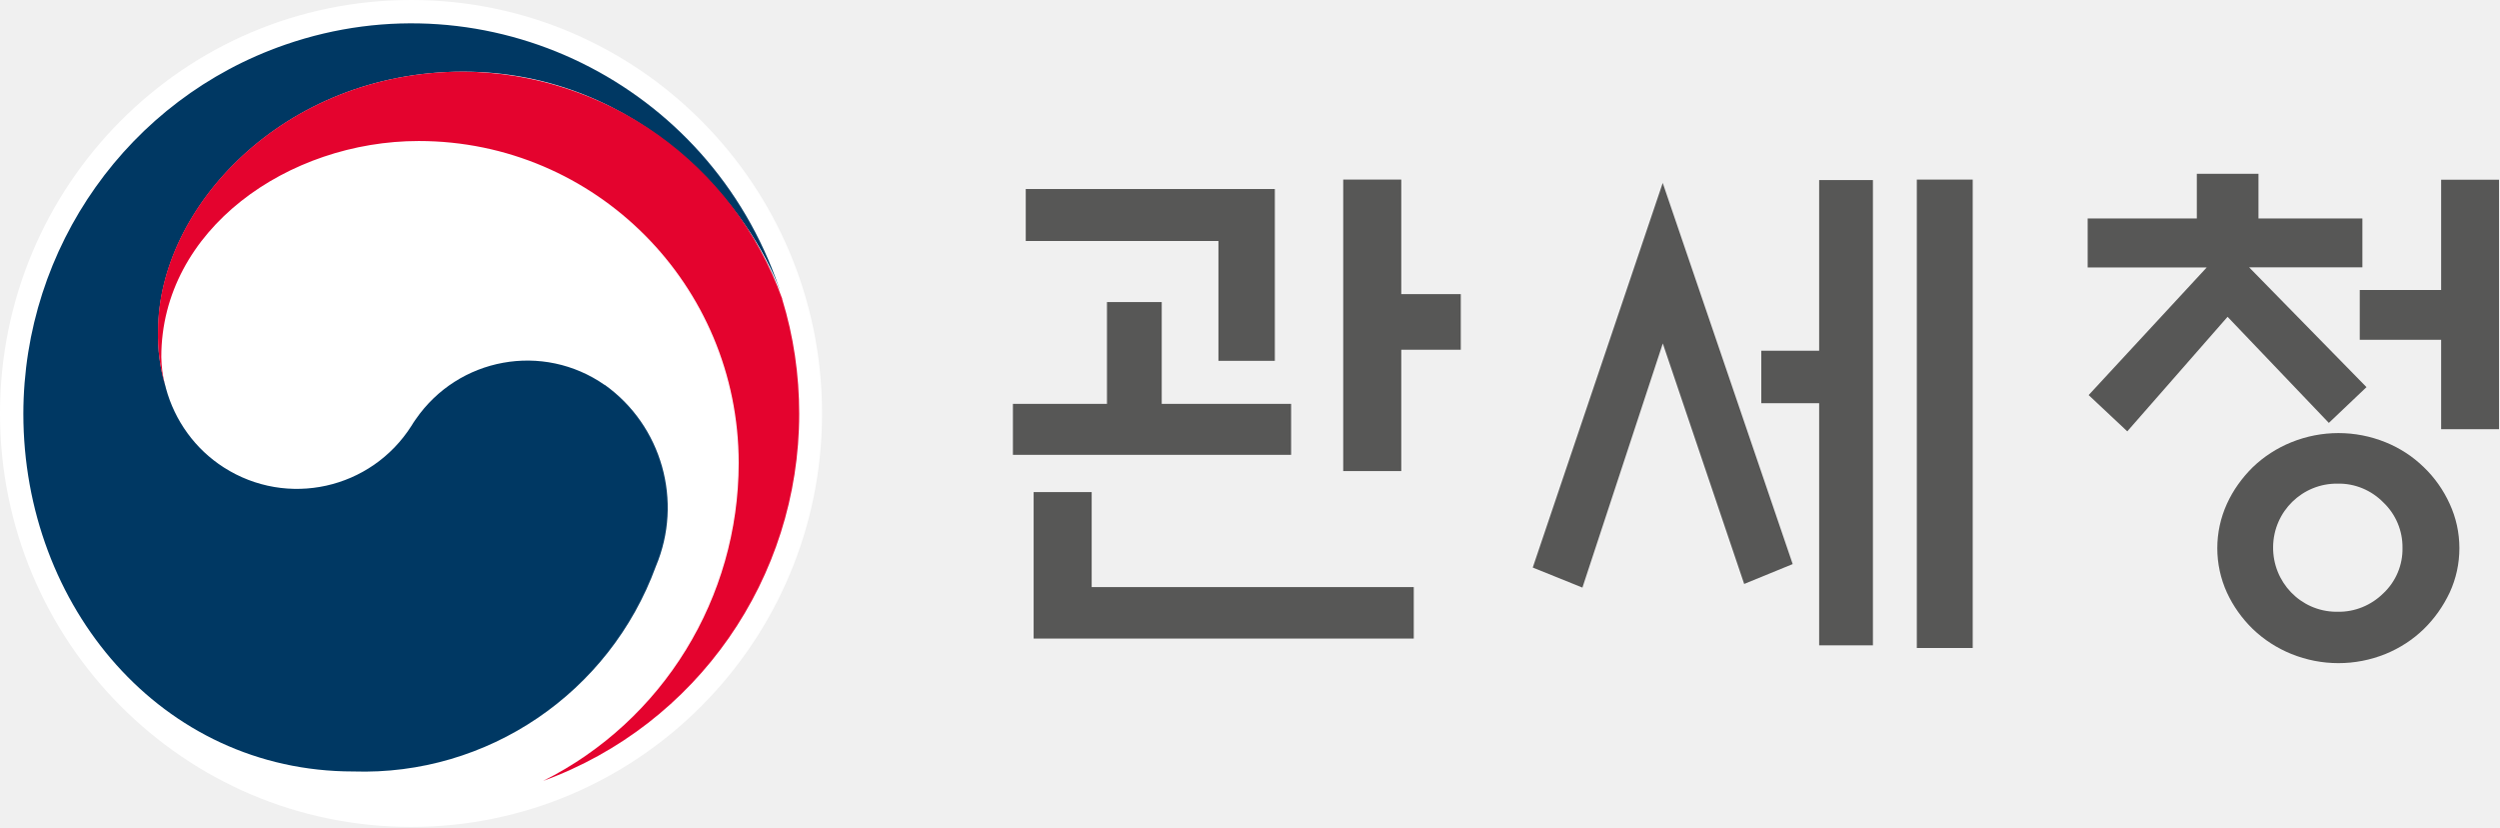
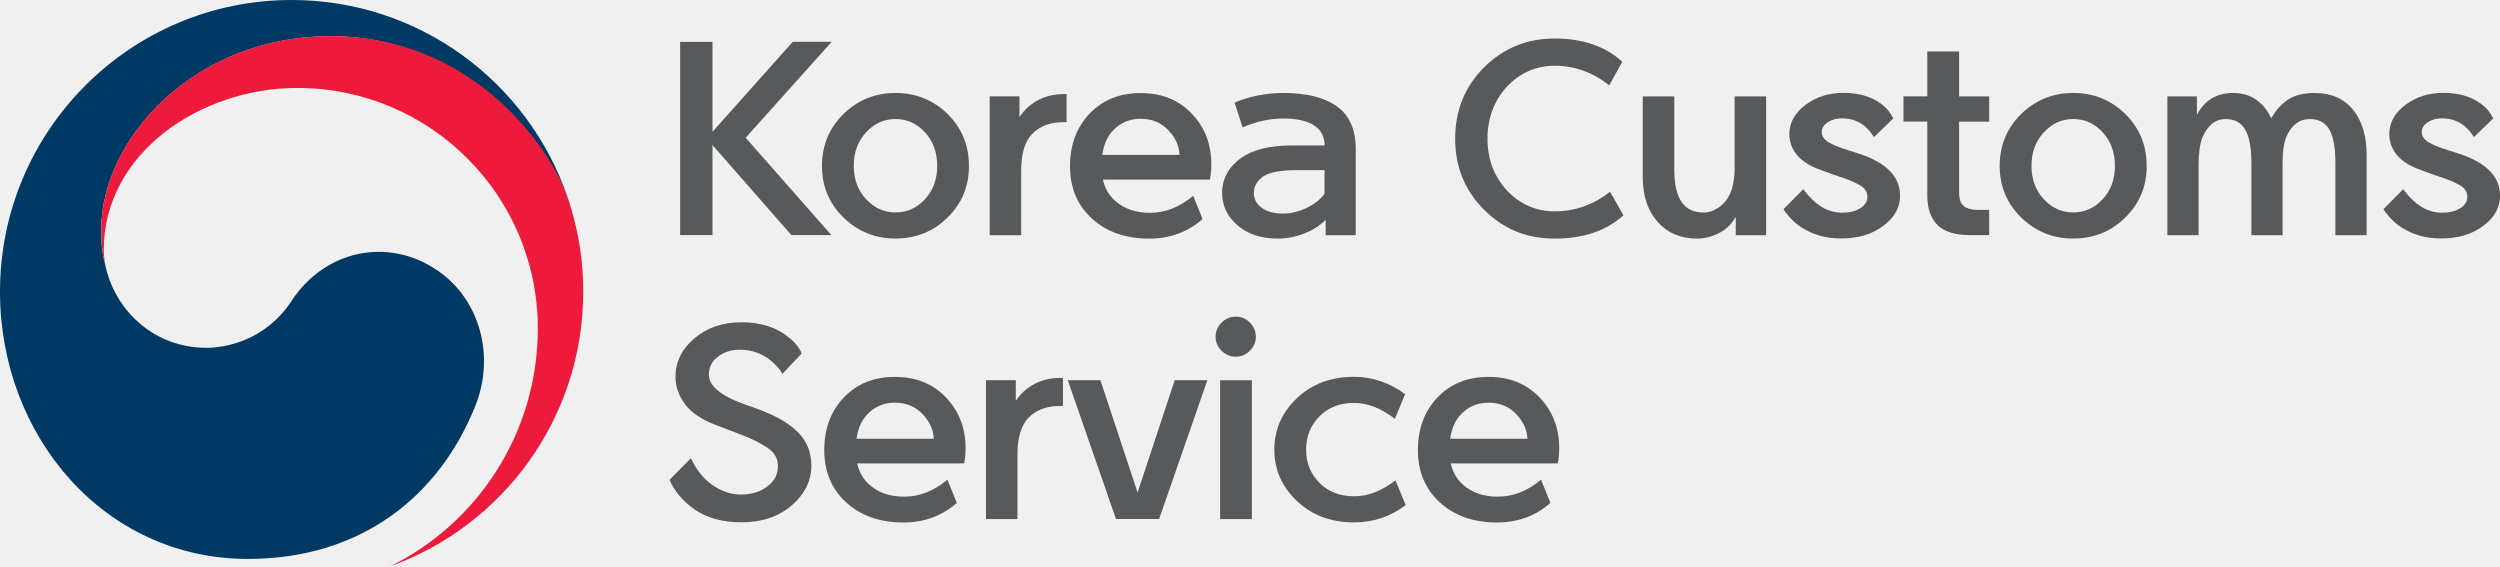
- <svg xmlns="http://www.w3.org/2000/svg" width="145" height="48" viewBox="0 0 145 48" fill="none">
-   <path d="M23.849 47.962C37.02 47.962 47.697 37.225 47.697 23.981C47.697 10.737 37.02 0 23.849 0C10.677 0 0 10.737 0 23.981C0 37.225 10.677 47.962 23.849 47.962Z" fill="white" />
-   <path d="M35.087 22.329C31.51 19.833 26.597 20.726 24.117 24.326C24.031 24.441 23.954 24.566 23.878 24.691C21.532 28.387 16.657 29.462 12.984 27.11C11.334 26.054 10.141 24.412 9.626 22.511L9.607 22.425C9.607 22.425 9.588 22.358 9.579 22.329C9.283 21.311 9.14 20.246 9.178 19.18C9.178 12.076 16.428 4.156 26.874 4.156C37.319 4.156 43.682 12.345 45.266 16.895C45.237 16.819 45.218 16.732 45.189 16.655C41.135 4.819 28.314 -1.479 16.552 2.591C7.47 5.731 1.365 14.332 1.355 23.999C1.355 35.174 9.369 44.745 20.492 44.745C28.276 45.004 35.354 40.214 38.054 32.85C39.647 29.078 38.407 24.691 35.087 22.319" fill="#003863" />
-   <path d="M45.389 17.337C42.566 9.475 35.172 4.214 26.864 4.156C16.418 4.156 9.168 12.067 9.168 19.171C9.139 20.236 9.273 21.302 9.569 22.32C9.435 21.791 9.368 21.244 9.359 20.707C9.359 13.305 16.723 8.179 24.297 8.179C34.543 8.179 42.861 16.531 42.861 26.851C42.861 34.665 38.473 41.807 31.519 45.292C40.429 42.047 46.372 33.532 46.372 24C46.372 21.744 46.047 19.497 45.38 17.337" fill="#E4032E" />
-   <path d="M81.306 27.322H77.938V10.416H81.306V17.059H84.759V20.285H81.306V27.322ZM63.343 28.541V34.051H82.031V37.037H59.975V28.541H63.343ZM70.698 20.928V13.978H59.517V10.963H73.97V20.928H70.698ZM74.914 23.424V26.381H58.773V23.424H64.23V17.52H67.407V23.424H74.924H74.914Z" fill="#575756" />
-   <path d="M111.22 10.416H114.463V37.584H111.22V10.416ZM105.553 10.445H108.673V37.43H105.553V23.386H102.195V20.342H105.553V10.445ZM96.472 10.598L104.017 32.717L101.203 33.869L96.481 19.92L91.817 34.08L88.936 32.918L96.481 10.598H96.472Z" fill="#575756" />
-   <path d="M141.643 24.883V19.709H136.921V16.819H141.643V10.426H145.001V24.893H141.643V24.883ZM139.401 31.767C139.41 30.778 139.01 29.827 138.294 29.146C137.598 28.435 136.644 28.032 135.642 28.051C133.601 28.023 131.922 29.654 131.893 31.709C131.865 33.763 133.486 35.453 135.528 35.482C135.566 35.482 135.604 35.482 135.642 35.482C136.634 35.501 137.588 35.107 138.294 34.407C139.019 33.725 139.42 32.765 139.401 31.776M142.702 31.795C142.702 32.688 142.511 33.562 142.139 34.368C141.767 35.155 141.261 35.875 140.641 36.48C140.002 37.104 139.239 37.594 138.418 37.93C136.663 38.64 134.707 38.64 132.952 37.93C132.122 37.594 131.359 37.104 130.71 36.48C130.09 35.875 129.575 35.155 129.213 34.368C128.469 32.736 128.469 30.855 129.213 29.223C129.575 28.426 130.09 27.715 130.71 27.101C131.359 26.477 132.122 25.987 132.952 25.651C134.707 24.941 136.663 24.941 138.418 25.651C139.248 25.987 140.002 26.477 140.641 27.101C141.271 27.706 141.776 28.426 142.139 29.223C142.511 30.029 142.702 30.902 142.702 31.795ZM121.133 15.504V12.672H127.467V10.08H131.044V12.672H137.073V15.504H130.501L137.312 22.454L135.127 24.528L129.251 18.375L123.432 25.018L121.19 22.915L128.039 15.514H121.133V15.504Z" fill="#575756" />
+ <svg xmlns="http://www.w3.org/2000/svg" width="212" height="48" viewBox="0 0 212 48" fill="none">
+   <g clip-path="url(#clip0_3433_102217)">
+     <path d="M37.05 22.907C32.884 20.074 27.544 21.227 24.743 25.491C22.401 29.052 18.869 29.494 17.499 29.494C13.039 29.494 9.989 26.355 9.085 23.112C9.077 23.08 9.069 23.052 9.061 23.023C9.053 22.987 9.041 22.951 9.029 22.915C8.675 21.561 8.587 20.914 8.587 19.475C8.587 11.711 16.55 3.07 28.018 3.07C39.485 3.07 46.481 12.012 48.212 16.983C48.184 16.895 48.156 16.81 48.128 16.718C44.797 6.989 35.58 0 24.731 0C11.074 0 0 11.072 0 24.731C0 36.944 8.808 47.397 21.022 47.397C30.762 47.397 37.312 41.936 40.313 34.405C41.96 30.285 40.795 25.447 37.054 22.903" fill="#003964" />
+     <path d="M48.373 17.458C46.93 12.611 40.16 3.062 28.021 3.062C16.55 3.062 8.59 11.703 8.59 19.467C8.59 20.906 8.678 21.557 9.032 22.911C8.883 22.32 8.803 21.726 8.803 21.147C8.803 13.065 16.899 7.459 25.216 7.459C36.479 7.459 45.608 16.59 45.608 27.854C45.608 36.683 40.529 44.327 33.144 47.996V48.004C42.663 44.556 49.457 35.442 49.457 24.736C49.457 22.204 49.12 19.969 48.368 17.458" fill="#ED1A3B" />
+     <path d="M60.416 11.178L67.227 3.547H70.525L63.233 11.681L70.501 19.935H67.11L60.42 12.304V19.935H57.676V3.551H60.42V11.182L60.416 11.178Z" fill="#58595B" />
+     <path d="M75.935 20.228C74.219 20.228 72.749 19.634 71.531 18.448C70.31 17.263 69.703 15.8 69.703 14.068C69.703 12.336 70.314 10.853 71.531 9.663C72.749 8.478 74.219 7.883 75.935 7.883C77.651 7.883 79.141 8.478 80.351 9.663C81.56 10.853 82.167 12.319 82.167 14.068C82.167 15.816 81.56 17.263 80.351 18.448C79.138 19.638 77.667 20.228 75.935 20.228ZM75.935 18.014C76.915 18.014 77.747 17.64 78.438 16.893C79.129 16.145 79.475 15.205 79.475 14.064C79.475 12.922 79.129 11.978 78.438 11.222C77.747 10.467 76.915 10.093 75.935 10.093C74.955 10.093 74.143 10.471 73.444 11.222C72.745 11.978 72.399 12.922 72.399 14.064C72.399 15.205 72.749 16.145 73.444 16.893C74.143 17.64 74.971 18.014 75.935 18.014Z" fill="#58595B" />
+     <path d="M83.926 19.94V8.169H86.453V9.926C86.839 9.347 87.313 8.901 87.872 8.579C88.547 8.178 89.338 7.977 90.254 7.977H90.447V10.36H90.158C89.053 10.36 88.169 10.697 87.51 11.372C86.899 12.031 86.594 13.056 86.594 14.455V19.944H83.922L83.926 19.94Z" fill="#58595B" />
+     <path d="M93.527 15.229C93.688 15.952 94.025 16.543 94.539 17.009C95.295 17.7 96.287 18.046 97.525 18.046C98.823 18.046 100.044 17.564 101.181 16.603L101.977 18.576C100.711 19.682 99.2 20.236 97.452 20.236C95.463 20.236 93.848 19.67 92.603 18.54C91.361 17.411 90.738 15.928 90.738 14.1C90.738 12.271 91.293 10.8 92.398 9.635C93.507 8.473 94.949 7.891 96.729 7.891C98.509 7.891 99.936 8.469 101.049 9.623C102.162 10.78 102.72 12.215 102.72 13.931C102.72 14.397 102.68 14.831 102.6 15.229H93.527ZM93.479 13.131H100.024C99.992 12.36 99.67 11.66 99.06 11.025C98.449 10.39 97.673 10.073 96.725 10.073C95.777 10.073 94.969 10.418 94.343 11.11C93.876 11.624 93.587 12.299 93.475 13.131H93.479Z" fill="#58595B" />
+     <path d="M109.531 12.336H112.324C112.324 11.58 112.022 11.013 111.42 10.628C110.817 10.242 109.957 10.049 108.832 10.049H108.76C107.699 10.049 106.57 10.298 105.368 10.796L104.693 8.703C105.927 8.172 107.293 7.899 108.784 7.883H108.832C110.805 7.883 112.32 8.265 113.38 9.028C114.441 9.792 114.968 10.997 114.968 12.649V19.943H112.416V18.645C111.918 19.143 111.303 19.533 110.576 19.811C109.845 20.092 109.105 20.232 108.35 20.232C106.956 20.232 105.819 19.859 104.947 19.115C104.071 18.368 103.637 17.451 103.637 16.358C103.637 15.157 104.183 14.16 105.272 13.372C106.269 12.681 107.687 12.336 109.531 12.336ZM108.808 18.11C109.499 18.11 110.178 17.942 110.853 17.604C111.528 17.267 112.014 16.873 112.32 16.427V14.429H109.937C108.591 14.429 107.651 14.606 107.12 14.96C106.59 15.346 106.325 15.812 106.325 16.354C106.325 16.869 106.546 17.291 106.988 17.616C107.43 17.946 108.032 18.11 108.804 18.11H108.808Z" fill="#58595B" />
+     <path d="M131.84 17.922C133.556 17.922 135.119 17.367 136.533 16.262L137.667 18.26C136.208 19.574 134.263 20.233 131.844 20.233C129.426 20.233 127.489 19.417 125.853 17.789C124.218 16.162 123.398 14.152 123.398 11.761C123.398 9.37 124.218 7.337 125.853 5.709C127.489 4.081 129.486 3.266 131.844 3.266C134.203 3.266 136.144 3.925 137.57 5.239L136.461 7.236C135.067 6.131 133.524 5.576 131.84 5.576C130.285 5.576 128.943 6.155 127.822 7.308C126.701 8.53 126.139 10.013 126.139 11.761C126.139 13.509 126.701 14.988 127.822 16.19C128.947 17.347 130.285 17.922 131.84 17.922Z" fill="#58595B" />
+     <path d="M147.096 14.091V8.172H149.768V19.943H147.192V18.38C146.871 18.958 146.437 19.4 145.894 19.702C145.251 20.055 144.588 20.232 143.897 20.232C142.515 20.232 141.406 19.758 140.566 18.814C139.723 17.865 139.305 16.599 139.305 15.012V8.176H141.977V14.337C141.977 15.586 142.182 16.515 142.591 17.118C143.001 17.72 143.628 18.022 144.48 18.022C144.914 18.022 145.336 17.877 145.754 17.588C146.172 17.299 146.493 16.905 146.718 16.406C146.975 15.828 147.104 15.06 147.104 14.095L147.096 14.091Z" fill="#58595B" />
+     <path d="M151.234 17.749L152.918 16.041C153.384 16.684 153.898 17.182 154.457 17.532C155.003 17.87 155.586 18.038 156.213 18.038C156.84 18.038 157.334 17.914 157.74 17.665C158.149 17.416 158.354 17.09 158.354 16.688C158.354 16.286 158.157 15.969 157.764 15.736C157.37 15.503 156.892 15.29 156.333 15.097C155.69 14.888 155.035 14.655 154.36 14.397C153.46 14.076 152.801 13.654 152.375 13.136C151.95 12.613 151.737 12.026 151.737 11.367C151.737 10.403 152.191 9.583 153.095 8.9C154.003 8.217 155.072 7.875 156.309 7.875C157.623 7.875 158.7 8.188 159.536 8.815C159.97 9.137 160.307 9.547 160.548 10.041L158.913 11.629C158.688 11.259 158.431 10.953 158.141 10.712C157.611 10.262 156.964 10.037 156.193 10.037C155.727 10.037 155.325 10.15 154.987 10.375C154.65 10.6 154.481 10.873 154.481 11.194C154.481 11.532 154.67 11.817 155.047 12.05C155.425 12.284 155.984 12.513 156.719 12.738C156.992 12.818 157.298 12.915 157.635 13.027C158.772 13.397 159.64 13.879 160.235 14.47C160.829 15.065 161.127 15.776 161.127 16.612C161.127 17.592 160.653 18.436 159.708 19.152C158.76 19.867 157.567 20.221 156.124 20.221C154.887 20.221 153.806 19.931 152.878 19.353C152.251 18.983 151.704 18.444 151.242 17.741L151.234 17.749Z" fill="#58595B" />
+     <path d="M166.131 4.371V8.173H168.683V10.315H166.131V16.307C166.131 16.886 166.268 17.279 166.541 17.484C166.814 17.693 167.2 17.798 167.694 17.798H168.683V19.94H167.071C165.806 19.94 164.882 19.654 164.303 19.084C163.724 18.513 163.435 17.677 163.435 16.568V10.311H161.414V8.169H163.435V4.367H166.131V4.371Z" fill="#58595B" />
+     <path d="M175.806 20.228C174.091 20.228 172.62 19.634 171.402 18.448C170.181 17.263 169.574 15.8 169.574 14.068C169.574 12.336 170.185 10.853 171.402 9.663C172.62 8.478 174.091 7.883 175.806 7.883C177.522 7.883 179.013 8.478 180.222 9.663C181.431 10.853 182.038 12.319 182.038 14.068C182.038 15.816 181.431 17.263 180.222 18.448C179.013 19.638 177.538 20.228 175.806 20.228ZM175.806 18.014C176.783 18.014 177.618 17.64 178.309 16.893C179.001 16.145 179.346 15.205 179.346 14.064C179.346 12.922 179.001 11.978 178.309 11.222C177.618 10.467 176.787 10.093 175.806 10.093C174.826 10.093 174.014 10.471 173.315 11.222C172.616 11.978 172.27 12.922 172.27 14.064C172.27 15.205 172.62 16.145 173.315 16.893C174.014 17.64 174.842 18.014 175.806 18.014Z" fill="#58595B" />
+     <path d="M196.309 7.887C197.687 7.887 198.764 8.361 199.536 9.305C200.307 10.254 200.689 11.52 200.689 13.107V19.943H198.041V13.782C198.041 12.533 197.872 11.604 197.535 11.001C197.197 10.399 196.643 10.097 195.875 10.097C195.425 10.097 195.031 10.226 194.698 10.483C194.36 10.74 194.087 11.118 193.878 11.616C193.669 12.131 193.565 12.854 193.565 13.782V19.943H190.917V13.782C190.917 12.533 190.744 11.604 190.399 11.001C190.053 10.399 189.503 10.097 188.751 10.097C188.301 10.097 187.915 10.226 187.598 10.483C187.277 10.74 187.003 11.118 186.778 11.616C186.553 12.195 186.441 12.963 186.441 13.927V13.903V19.943H183.793V8.172H186.296V9.735C186.955 8.502 187.972 7.883 189.354 7.883C190.829 7.883 191.913 8.598 192.605 10.025C193.006 9.318 193.489 8.787 194.059 8.425C194.63 8.064 195.377 7.883 196.309 7.883V7.887Z" fill="#58595B" />
+     <path d="M202.109 17.749L203.793 16.041C204.259 16.684 204.769 17.182 205.332 17.532C205.878 17.87 206.465 18.038 207.088 18.038C207.711 18.038 208.209 17.914 208.615 17.665C209.024 17.416 209.229 17.09 209.229 16.688C209.229 16.286 209.032 15.969 208.639 15.736C208.245 15.503 207.767 15.29 207.208 15.097C206.565 14.888 205.91 14.655 205.235 14.397C204.335 14.076 203.676 13.654 203.25 13.136C202.825 12.613 202.612 12.026 202.612 11.367C202.612 10.403 203.066 9.583 203.97 8.9C204.874 8.217 205.947 7.875 207.184 7.875C208.498 7.875 209.575 8.188 210.411 8.815C210.845 9.137 211.182 9.547 211.423 10.041L209.788 11.629C209.563 11.259 209.306 10.953 209.016 10.712C208.486 10.262 207.839 10.037 207.068 10.037C206.602 10.037 206.2 10.15 205.866 10.375C205.529 10.6 205.36 10.873 205.36 11.194C205.36 11.532 205.549 11.817 205.927 12.05C206.304 12.284 206.863 12.513 207.598 12.738C207.871 12.818 208.177 12.915 208.514 13.027C209.651 13.397 210.519 13.879 211.114 14.47C211.708 15.065 212.006 15.776 212.006 16.612C212.006 17.592 211.532 18.436 210.587 19.152C209.639 19.867 208.446 20.221 207.003 20.221C205.77 20.221 204.685 19.931 203.757 19.353C203.13 18.983 202.584 18.444 202.121 17.741L202.109 17.749Z" fill="#58595B" />
+     <path d="M56.778 40.687L58.582 38.858C59.08 39.887 59.695 40.646 60.434 41.145C61.221 41.675 62.021 41.94 62.841 41.94C63.709 41.94 64.444 41.715 65.055 41.265C65.665 40.815 65.971 40.228 65.971 39.509C65.971 38.866 65.661 38.347 65.043 37.946C64.424 37.544 63.757 37.206 63.033 36.933C62.31 36.66 61.559 36.37 60.771 36.065C59.522 35.599 58.626 35.004 58.087 34.273C57.549 33.541 57.28 32.77 57.28 31.95C57.28 30.684 57.818 29.595 58.891 28.686C59.964 27.782 61.29 27.328 62.861 27.328C64.512 27.328 65.854 27.754 66.879 28.602C67.409 29.02 67.779 29.478 67.984 29.973L66.348 31.704C66.204 31.415 65.939 31.094 65.553 30.74C64.765 30.017 63.821 29.655 62.712 29.655C62.021 29.655 61.418 29.848 60.896 30.234C60.374 30.619 60.112 31.134 60.112 31.773C60.112 32.753 61.177 33.609 63.315 34.349C63.7 34.477 64.102 34.622 64.516 34.783C65.943 35.33 67.015 35.972 67.731 36.72C68.446 37.467 68.803 38.384 68.803 39.477C68.803 40.775 68.249 41.9 67.144 42.849C66.039 43.809 64.617 44.291 62.885 44.291C61.282 44.291 59.956 43.93 58.915 43.21C57.903 42.503 57.191 41.663 56.773 40.682L56.778 40.687Z" fill="#58595B" />
+     <path d="M72.687 39.299C72.848 40.023 73.185 40.617 73.7 41.08C74.455 41.771 75.447 42.116 76.685 42.116C77.983 42.116 79.204 41.634 80.341 40.674L81.137 42.647C79.871 43.752 78.36 44.307 76.613 44.307C74.624 44.307 73.008 43.74 71.763 42.611C70.521 41.477 69.898 39.998 69.898 38.17C69.898 36.341 70.453 34.87 71.558 33.705C72.667 32.544 74.109 31.961 75.889 31.961C77.669 31.961 79.096 32.54 80.209 33.693C81.322 34.85 81.88 36.285 81.88 38.001C81.88 38.467 81.84 38.901 81.76 39.299H72.687ZM72.639 37.205H79.184C79.152 36.434 78.831 35.734 78.22 35.1C77.609 34.465 76.834 34.147 75.885 34.147C74.937 34.147 74.129 34.493 73.503 35.184C73.037 35.698 72.747 36.373 72.635 37.205H72.639Z" fill="#58595B" />
+     <path d="M83.613 44.011V32.24H86.141V33.996C86.526 33.417 87.001 32.971 87.559 32.65C88.234 32.248 89.026 32.047 89.942 32.047H90.135V34.43H89.845C88.74 34.43 87.856 34.768 87.198 35.443C86.587 36.102 86.281 37.127 86.281 38.525V44.015H83.609L83.613 44.011Z" fill="#58595B" />
+     <path d="M96.461 41.775L99.616 32.242H102.384L98.294 44.013H94.637L90.547 32.242H93.315L96.469 41.775H96.461Z" fill="#58595B" />
+     <path d="M106.497 28.564C106.497 29.014 106.329 29.407 105.991 29.741C105.654 30.079 105.252 30.247 104.79 30.247C104.328 30.247 103.922 30.079 103.588 29.741C103.251 29.404 103.082 29.01 103.082 28.564C103.082 28.117 103.251 27.695 103.588 27.358C103.926 27.02 104.328 26.852 104.79 26.852C105.252 26.852 105.658 27.02 105.991 27.358C106.329 27.695 106.497 28.097 106.497 28.564ZM103.464 44.016V32.245H106.16V44.016H103.464Z" fill="#58595B" />
+     <path d="M108.062 38.138C108.062 36.438 108.701 34.979 109.975 33.77C111.249 32.56 112.868 31.953 114.825 31.953C116.364 31.953 117.81 32.443 119.156 33.42L118.288 35.514C117.115 34.614 115.962 34.167 114.825 34.167C113.623 34.167 112.643 34.549 111.888 35.309C111.132 36.072 110.759 37.013 110.759 38.138C110.759 39.263 111.136 40.179 111.888 40.943C112.643 41.707 113.619 42.084 114.825 42.084C116.03 42.084 117.151 41.634 118.337 40.738L119.205 42.832C117.907 43.812 116.444 44.299 114.825 44.299C112.868 44.299 111.253 43.692 109.975 42.482C108.701 41.273 108.062 39.822 108.062 38.138Z" fill="#58595B" />
+     <path d="M123.027 39.299C123.188 40.023 123.525 40.617 124.039 41.08C124.795 41.771 125.787 42.116 127.025 42.116C128.323 42.116 129.544 41.634 130.681 40.674L131.477 42.647C130.211 43.752 128.7 44.307 126.952 44.307C124.963 44.307 123.348 43.74 122.103 42.611C120.861 41.477 120.238 39.998 120.238 38.17C120.238 36.341 120.793 34.87 121.898 33.705C123.003 32.544 124.449 31.961 126.229 31.961C128.009 31.961 129.436 32.54 130.549 33.693C131.662 34.85 132.22 36.285 132.22 38.001C132.22 38.467 132.18 38.901 132.1 39.299H123.027ZM122.979 37.205H129.524C129.492 36.434 129.17 35.734 128.56 35.1C127.949 34.465 127.169 34.147 126.225 34.147C125.281 34.147 124.469 34.493 123.842 35.184C123.376 35.698 123.087 36.373 122.975 37.205H122.979Z" fill="#58595B" />
+   </g>
+   <defs>
+     <clipPath id="clip0_3433_102217">
+       <rect width="212" height="48" fill="white" />
+     </clipPath>
+   </defs>
</svg>
